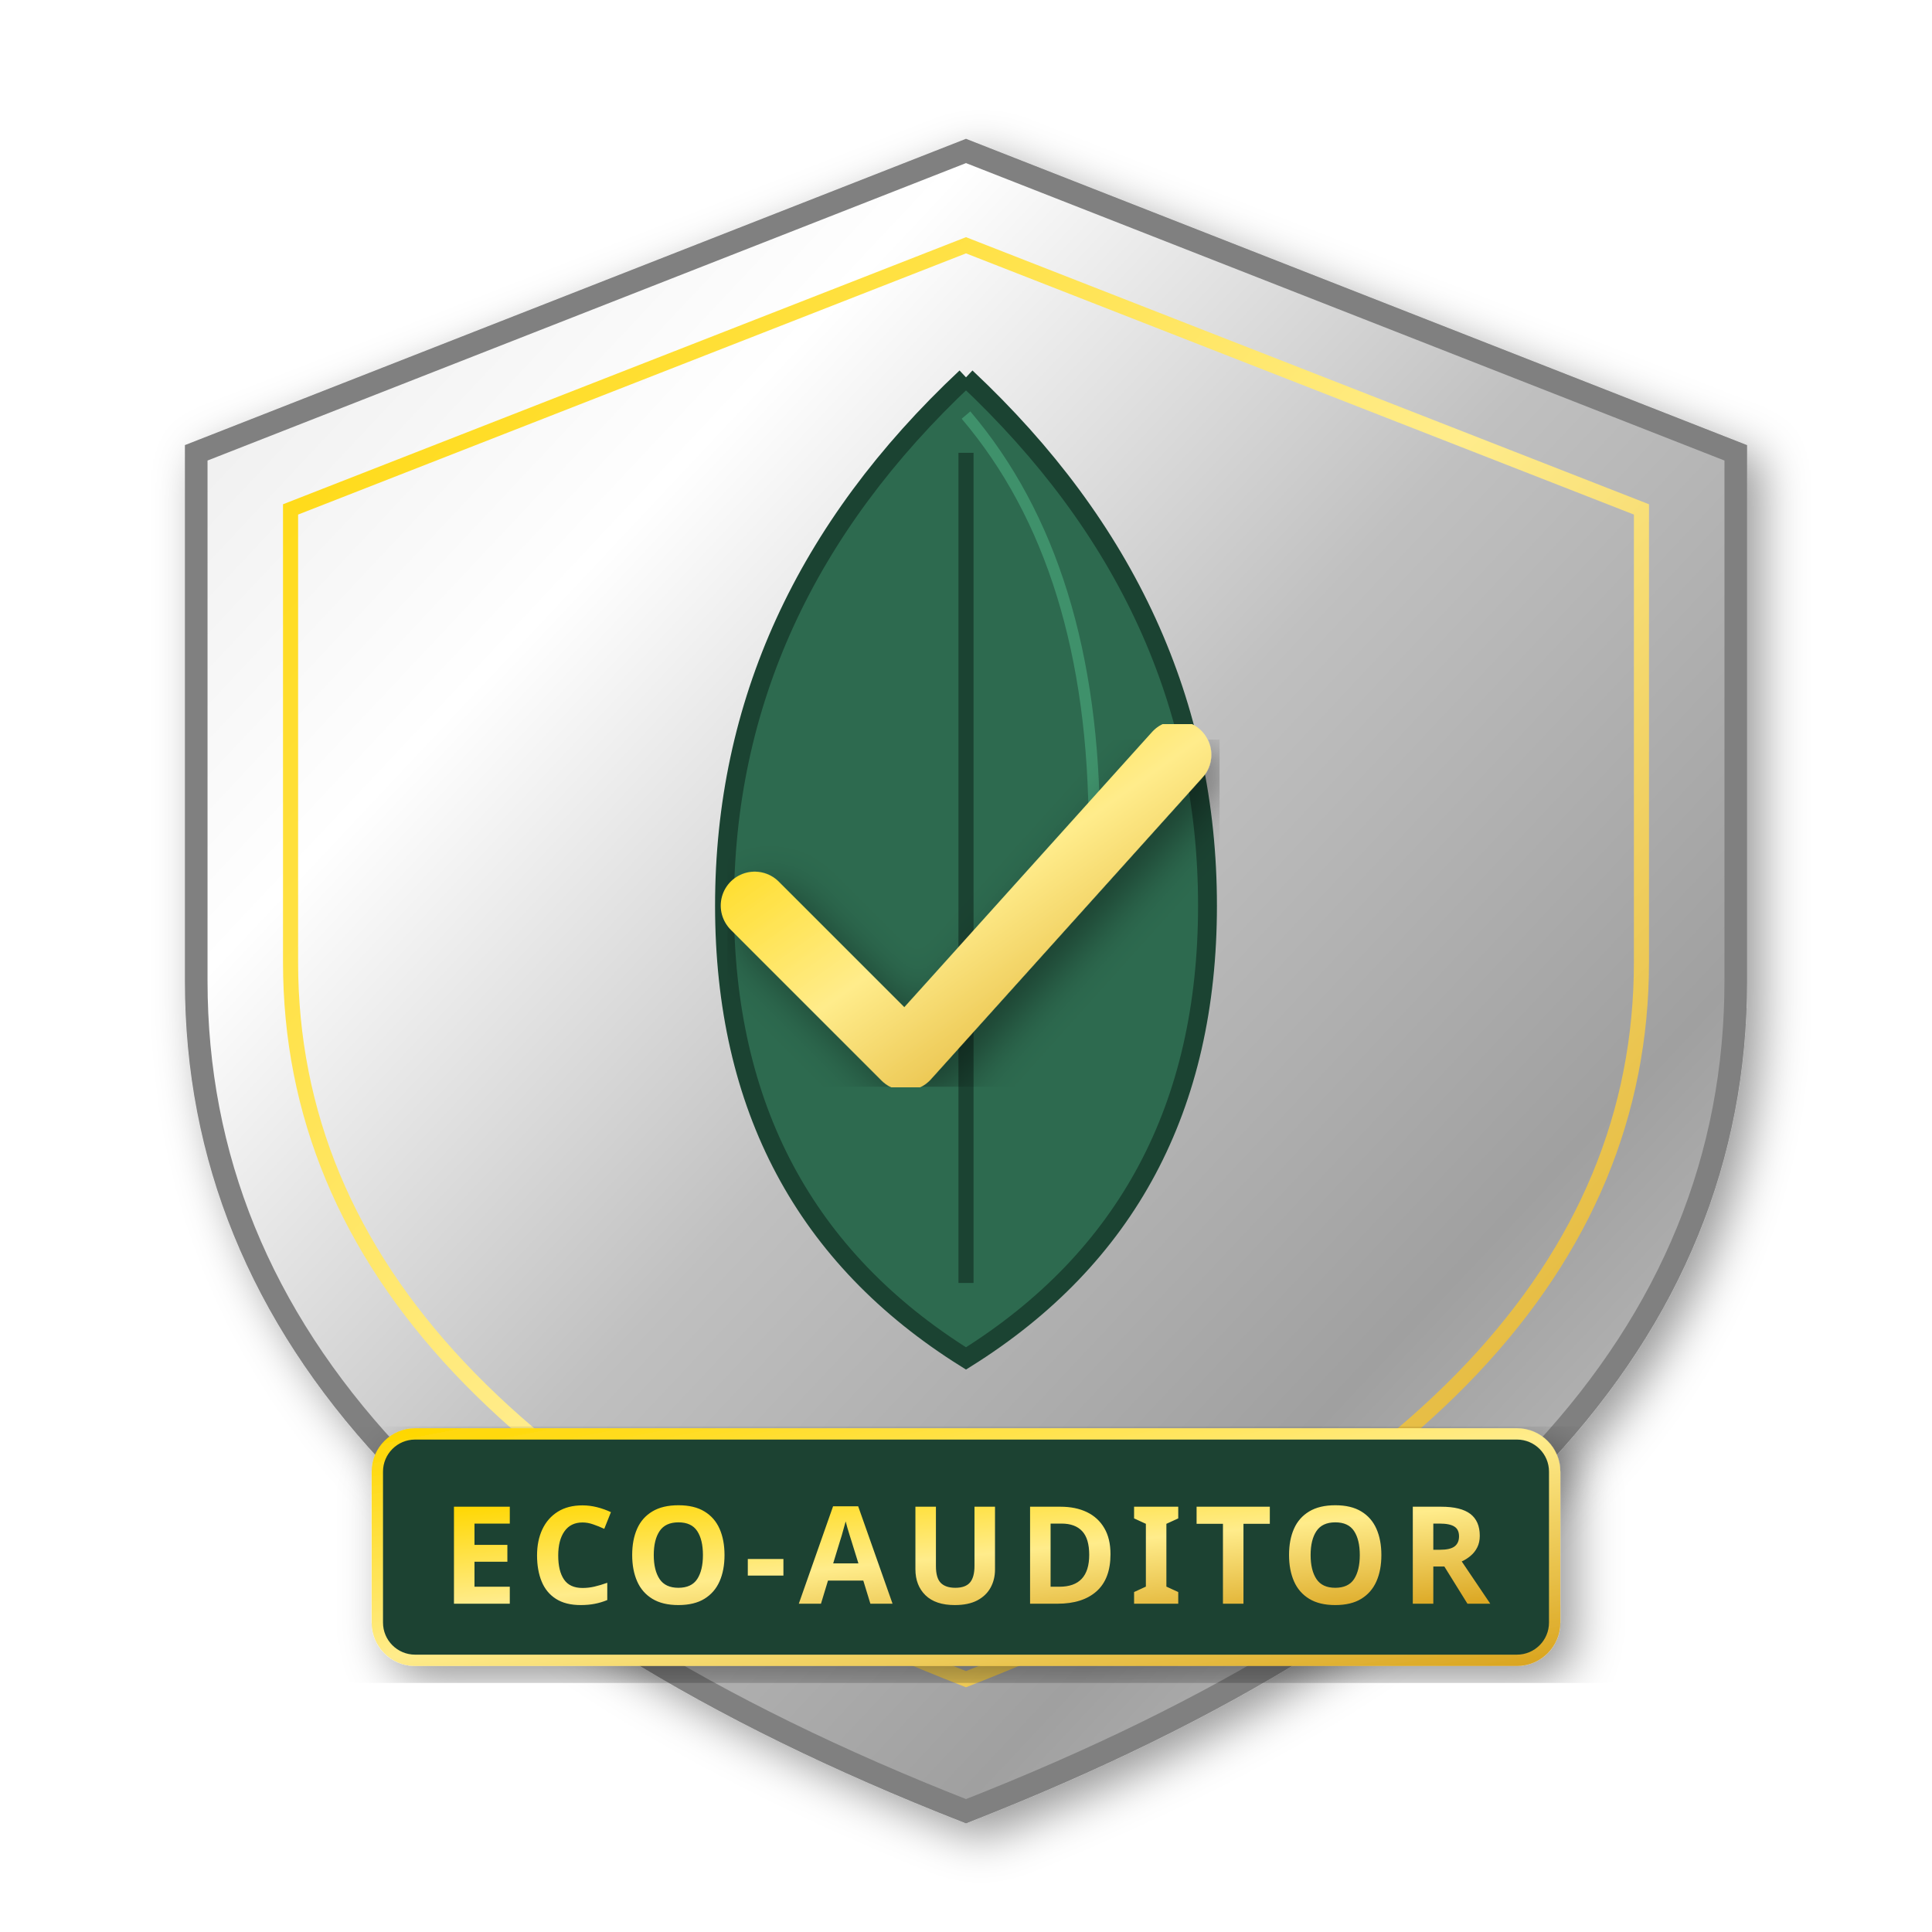
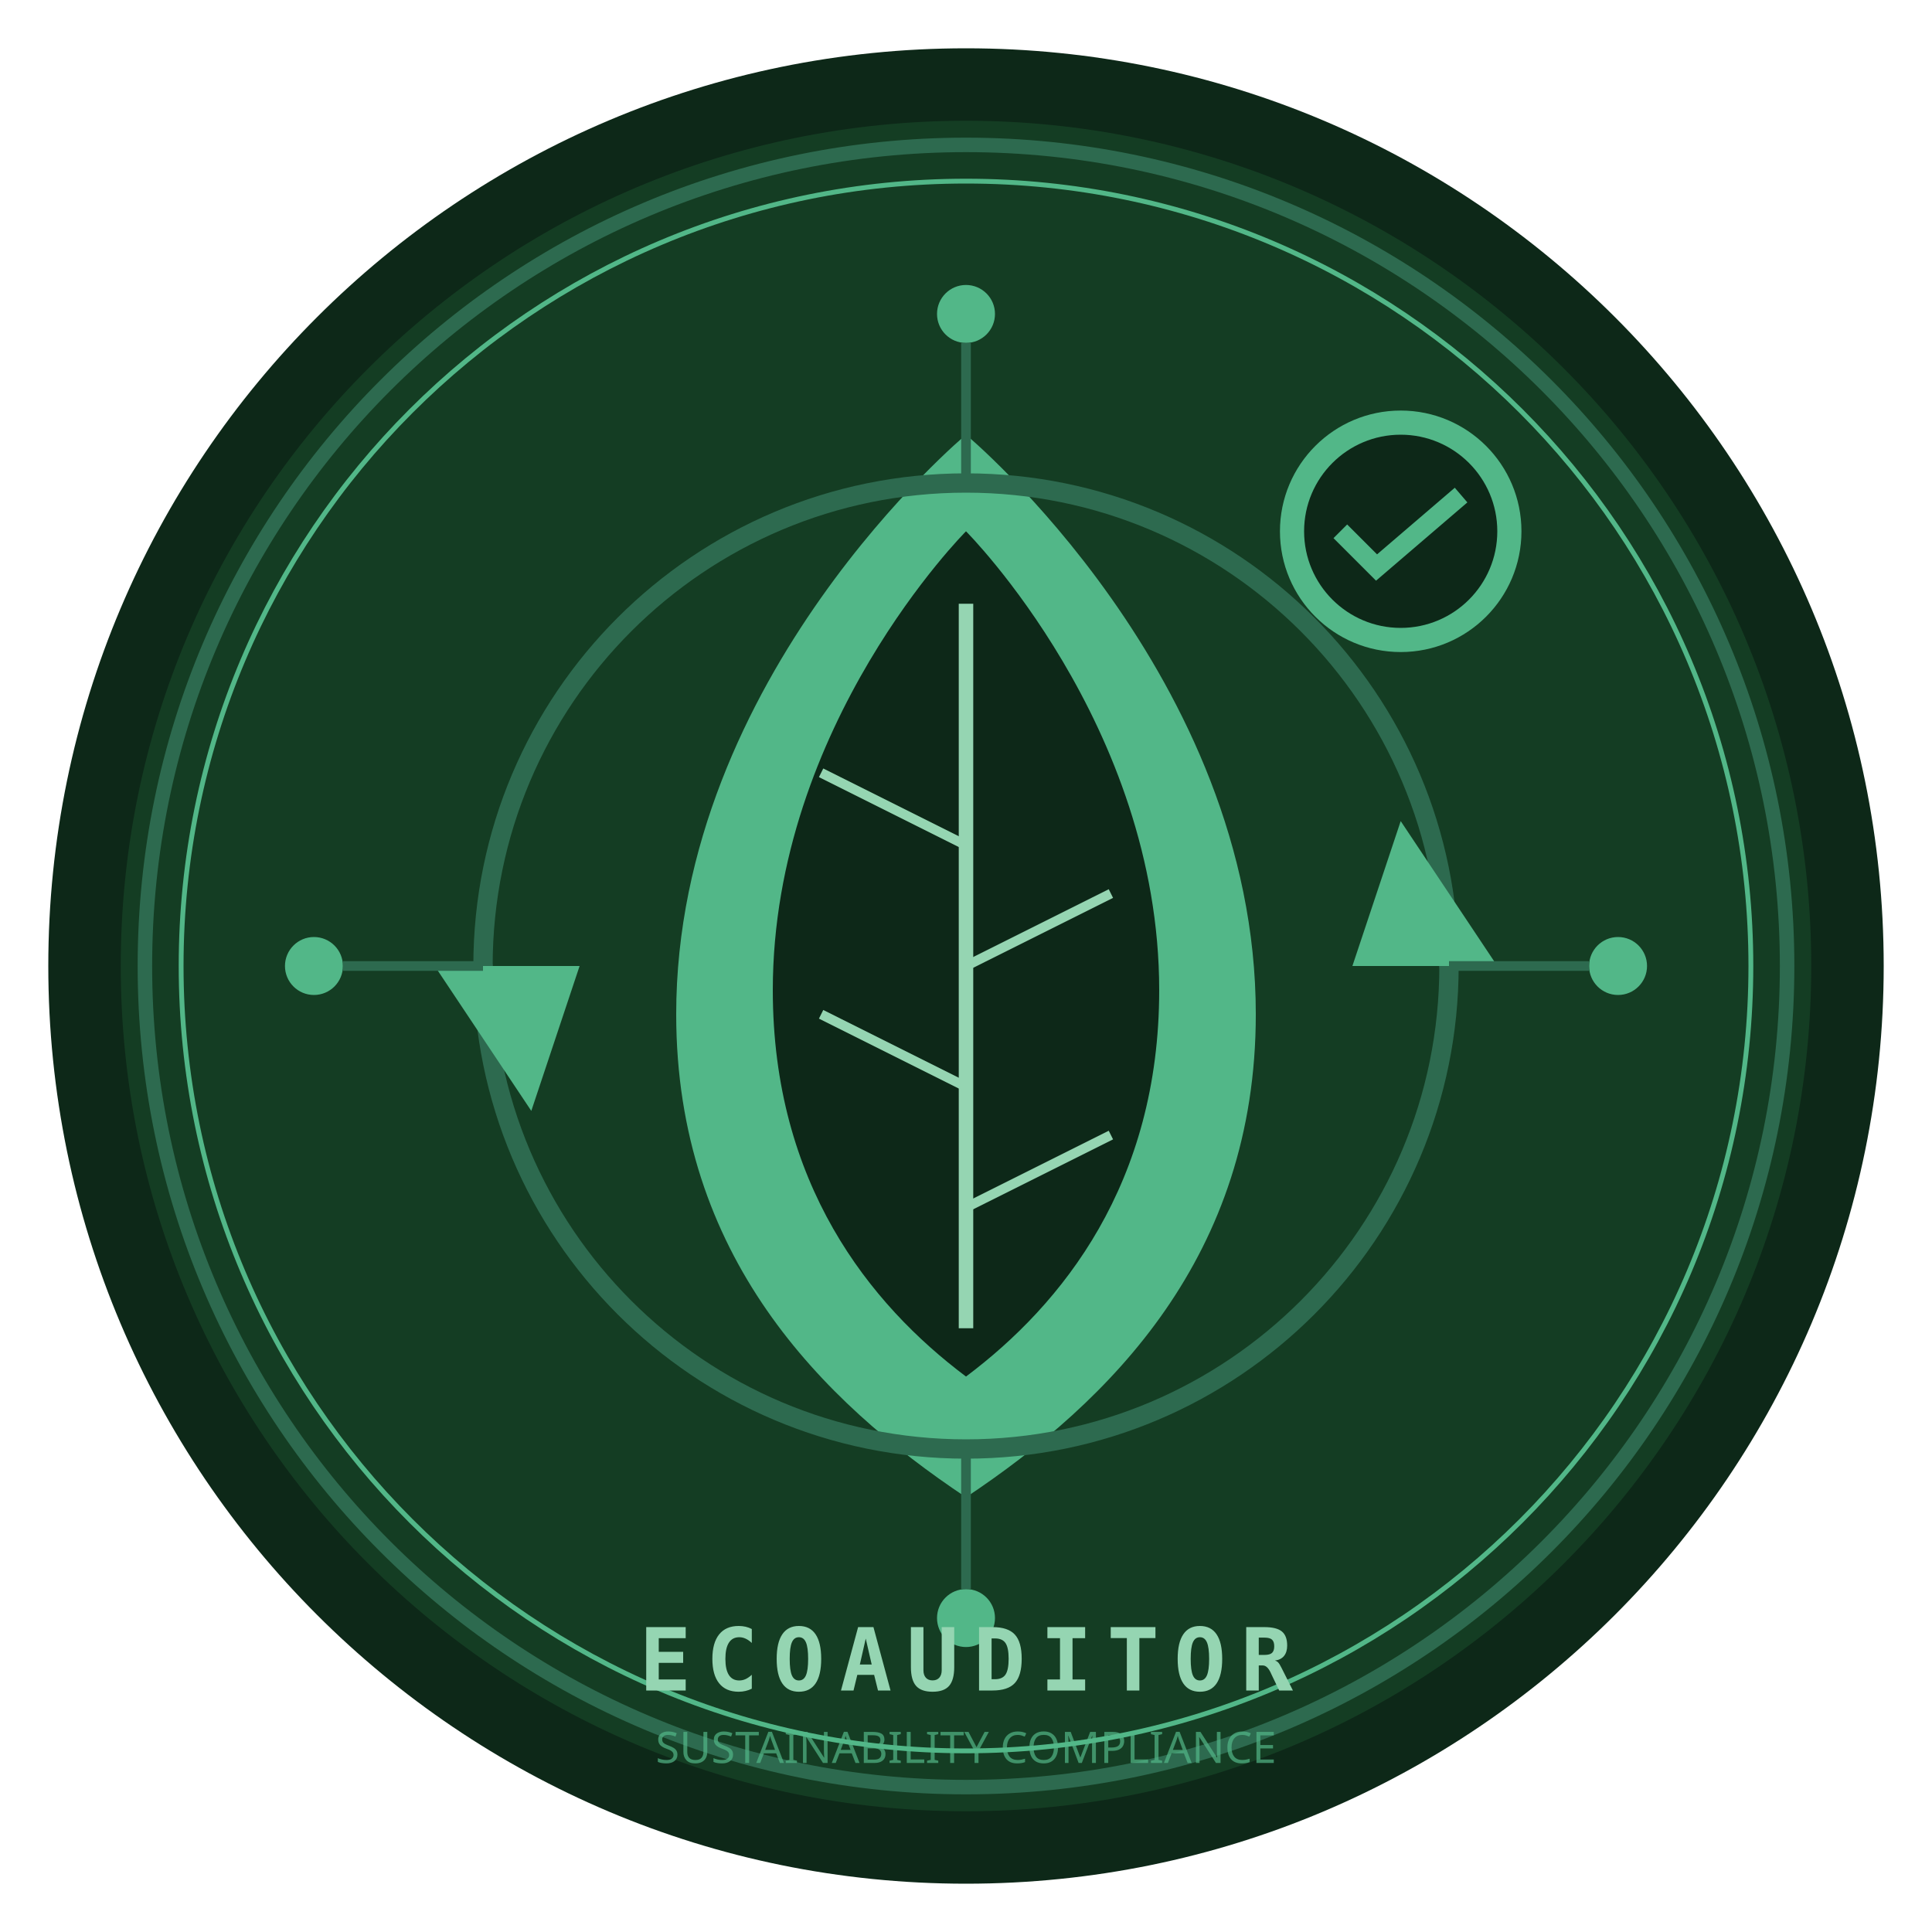
- <svg xmlns="http://www.w3.org/2000/svg" viewBox="0 0 512 512" width="512" height="512">
-   <defs>
-     <linearGradient id="silverGrad" x1="0%" y1="0%" x2="100%" y2="100%">
-       <stop offset="0%" stop-color="#e8e8e8" />
-       <stop offset="25%" stop-color="#ffffff" />
-       <stop offset="50%" stop-color="#c0c0c0" />
-       <stop offset="75%" stop-color="#a0a0a0" />
-       <stop offset="100%" stop-color="#d0d0d0" />
-     </linearGradient>
-     <linearGradient id="goldGrad" x1="0%" y1="0%" x2="100%" y2="100%">
-       <stop offset="0%" stop-color="#ffd700" />
-       <stop offset="50%" stop-color="#ffec8b" />
-       <stop offset="100%" stop-color="#daa520" />
-     </linearGradient>
-     <filter id="emboss">
-       <feGaussianBlur in="SourceAlpha" stdDeviation="2" result="blur" />
-       <feSpecularLighting in="blur" surfaceScale="3" specularConstant="0.8" specularExponent="20" lighting-color="white" result="spec" />
-       <feComposite in="spec" in2="SourceAlpha" operator="in" result="specOut" />
-       <feComposite in="SourceGraphic" in2="specOut" operator="arithmetic" k1="0" k2="1" k3="1" k4="0" />
-     </filter>
-     <filter id="dropShadow">
-       <feDropShadow dx="4" dy="4" stdDeviation="6" flood-opacity="0.4" />
-     </filter>
-   </defs>
-   <path d="M256 40 L460 120 L460 260 Q460 400 256 480 Q52 400 52 260 L52 120 Z" fill="url(#silverGrad)" stroke="#808080" stroke-width="6" filter="url(#dropShadow)" />
-   <path d="M256 65 L435 135 L435 255 Q435 375 256 445 Q77 375 77 255 L77 135 Z" fill="none" stroke="url(#goldGrad)" stroke-width="4" filter="url(#emboss)" />
-   <path d="M256 100 Q320 160 320 240 Q320 320 256 360 Q192 320 192 240 Q192 160 256 100" fill="#2d6a4f" stroke="#1b4332" stroke-width="5" filter="url(#emboss)" />
-   <path d="M256 120 L256 340" stroke="#1b4332" stroke-width="4" fill="none" filter="url(#emboss)" />
-   <path d="M256 110 Q290 150 290 220" stroke="#52b788" stroke-width="3" fill="none" opacity="0.5" />
-   <path d="M200 240 L240 280 L312 200" stroke="url(#goldGrad)" stroke-width="18" fill="none" stroke-linecap="round" stroke-linejoin="round" filter="url(#dropShadow)" />
-   <rect x="100" y="380" width="312" height="60" rx="10" fill="#1b4332" stroke="url(#goldGrad)" stroke-width="3" filter="url(#dropShadow)" />
-   <text x="256" y="425" fill="url(#goldGrad)" font-family="Arial Black, Impact, sans-serif" font-size="36" font-weight="bold" text-anchor="middle" letter-spacing="3">ECO-AUDITOR</text>
+ <svg xmlns="http://www.w3.org/2000/svg" width="800" height="800" viewBox="0 0 800 800">
+   <circle cx="400" cy="400" r="380" fill="#0d2818" />
+   <circle cx="400" cy="400" r="350" fill="#143d23" />
+   <circle cx="400" cy="400" r="340" fill="none" stroke="#2d6a4f" stroke-width="6" />
+   <circle cx="400" cy="400" r="325" fill="none" stroke="#52b788" stroke-width="2" />
+   <path fill="#52b788" d="M400 180C400 180 280 280 280 420C280 520 340 580 400 620C460 580 520 520 520 420C520 280 400 180 400 180Z" />
+   <path fill="#0d2818" d="M400 220C400 220 320 300 320 410C320 490 360 540 400 570C440 540 480 490 480 410C480 300 400 220 400 220Z" />
+   <path fill="none" stroke="#95d5b2" stroke-width="6" d="M400 250L400 550" />
+   <path fill="none" stroke="#95d5b2" stroke-width="4" d="M400 350L340 320" />
+   <path fill="none" stroke="#95d5b2" stroke-width="4" d="M400 400L460 370" />
+   <path fill="none" stroke="#95d5b2" stroke-width="4" d="M400 450L340 420" />
+   <path fill="none" stroke="#95d5b2" stroke-width="4" d="M400 500L460 470" />
+   <path fill="none" stroke="#2d6a4f" stroke-width="8" d="M200 400A200 200 0 0 1 600 400" stroke-linecap="round" />
+   <path fill="none" stroke="#2d6a4f" stroke-width="8" d="M600 400A200 200 0 0 1 200 400" stroke-linecap="round" />
+   <path fill="#52b788" d="M580 340L620 400L560 400Z" />
+   <path fill="#52b788" d="M220 460L180 400L240 400Z" />
+   <circle cx="400" cy="130" r="12" fill="#52b788" />
+   <circle cx="670" cy="400" r="12" fill="#52b788" />
+   <circle cx="400" cy="670" r="12" fill="#52b788" />
+   <circle cx="130" cy="400" r="12" fill="#52b788" />
+   <path fill="none" stroke="#2d6a4f" stroke-width="4" d="M400 142L400 200" />
+   <path fill="none" stroke="#2d6a4f" stroke-width="4" d="M658 400L600 400" />
+   <path fill="none" stroke="#2d6a4f" stroke-width="4" d="M400 658L400 600" />
+   <path fill="none" stroke="#2d6a4f" stroke-width="4" d="M142 400L200 400" />
+   <circle cx="580" cy="220" r="50" fill="#52b788" />
+   <circle cx="580" cy="220" r="40" fill="#0d2818" />
+   <path fill="none" stroke="#52b788" stroke-width="8" d="M555 220L570 235L605 205" />
+   <text x="400" y="700" fill="#95d5b2" font-family="monospace" font-size="36" font-weight="bold" text-anchor="middle" letter-spacing="6">ECOAUDITOR</text>
+   <text x="400" y="730" fill="#52b788" font-family="sans-serif" font-size="18" text-anchor="middle" opacity="0.7">SUSTAINABILITY COMPLIANCE</text>
</svg>
